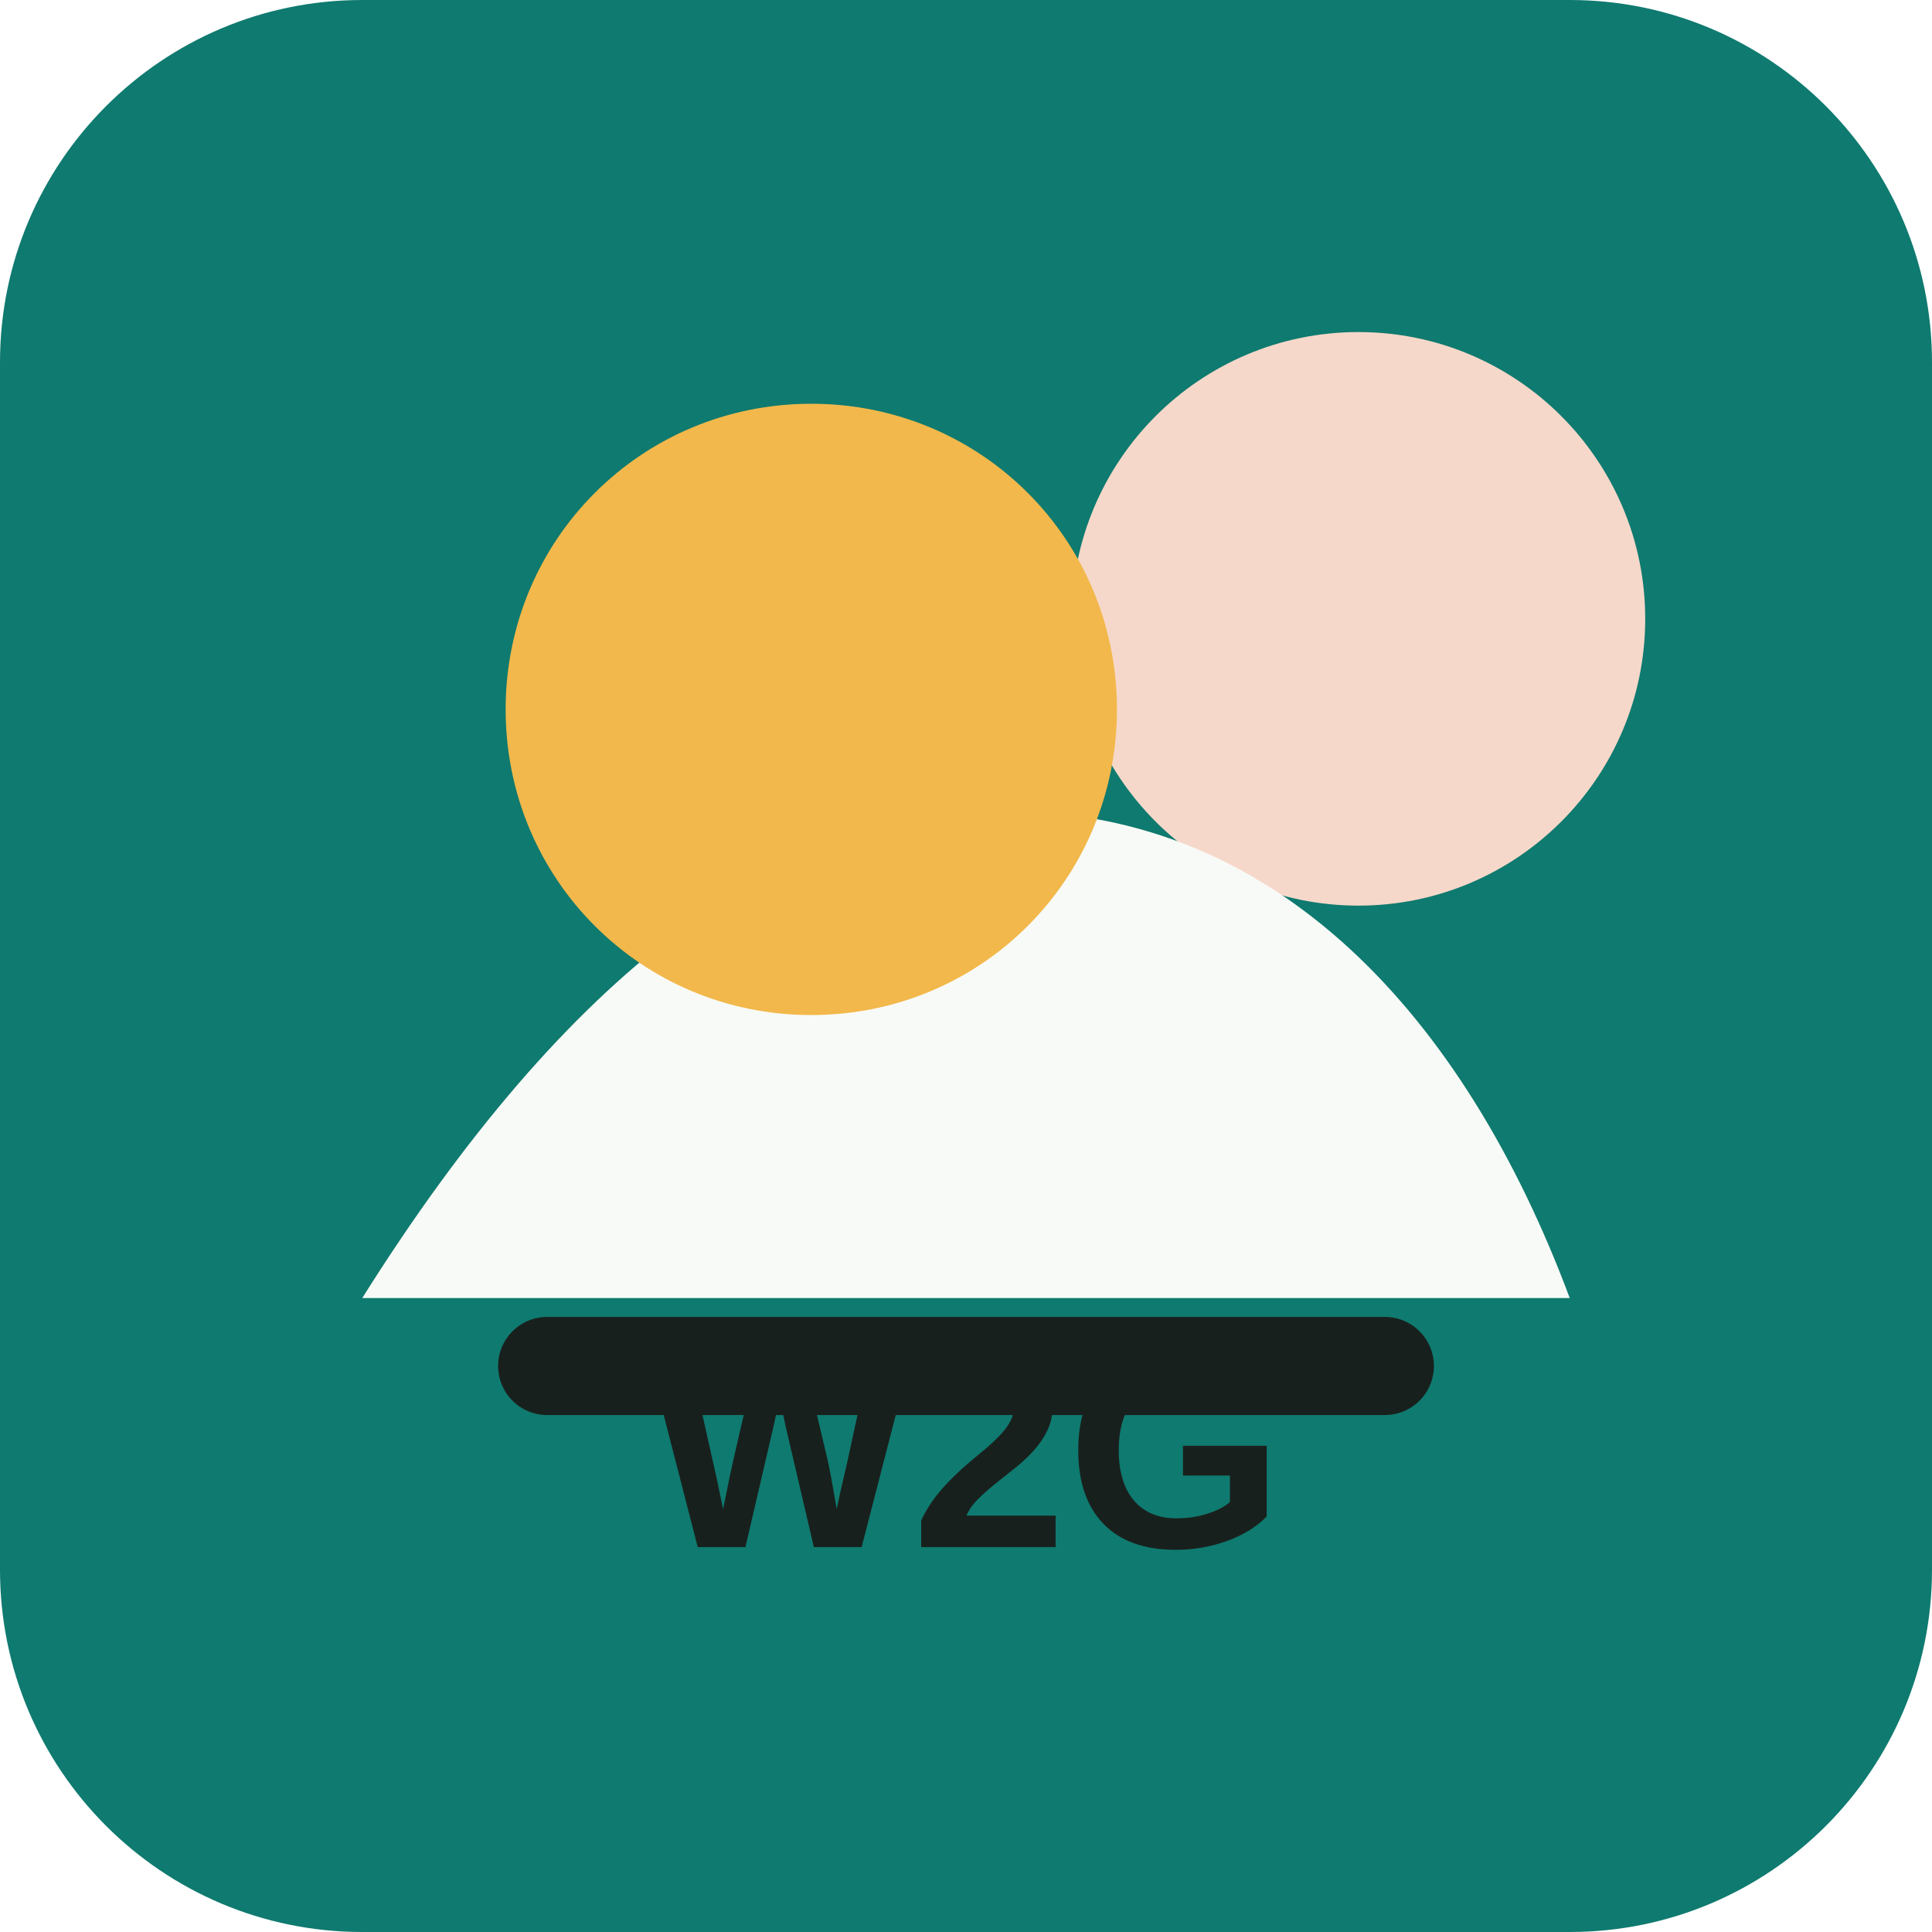
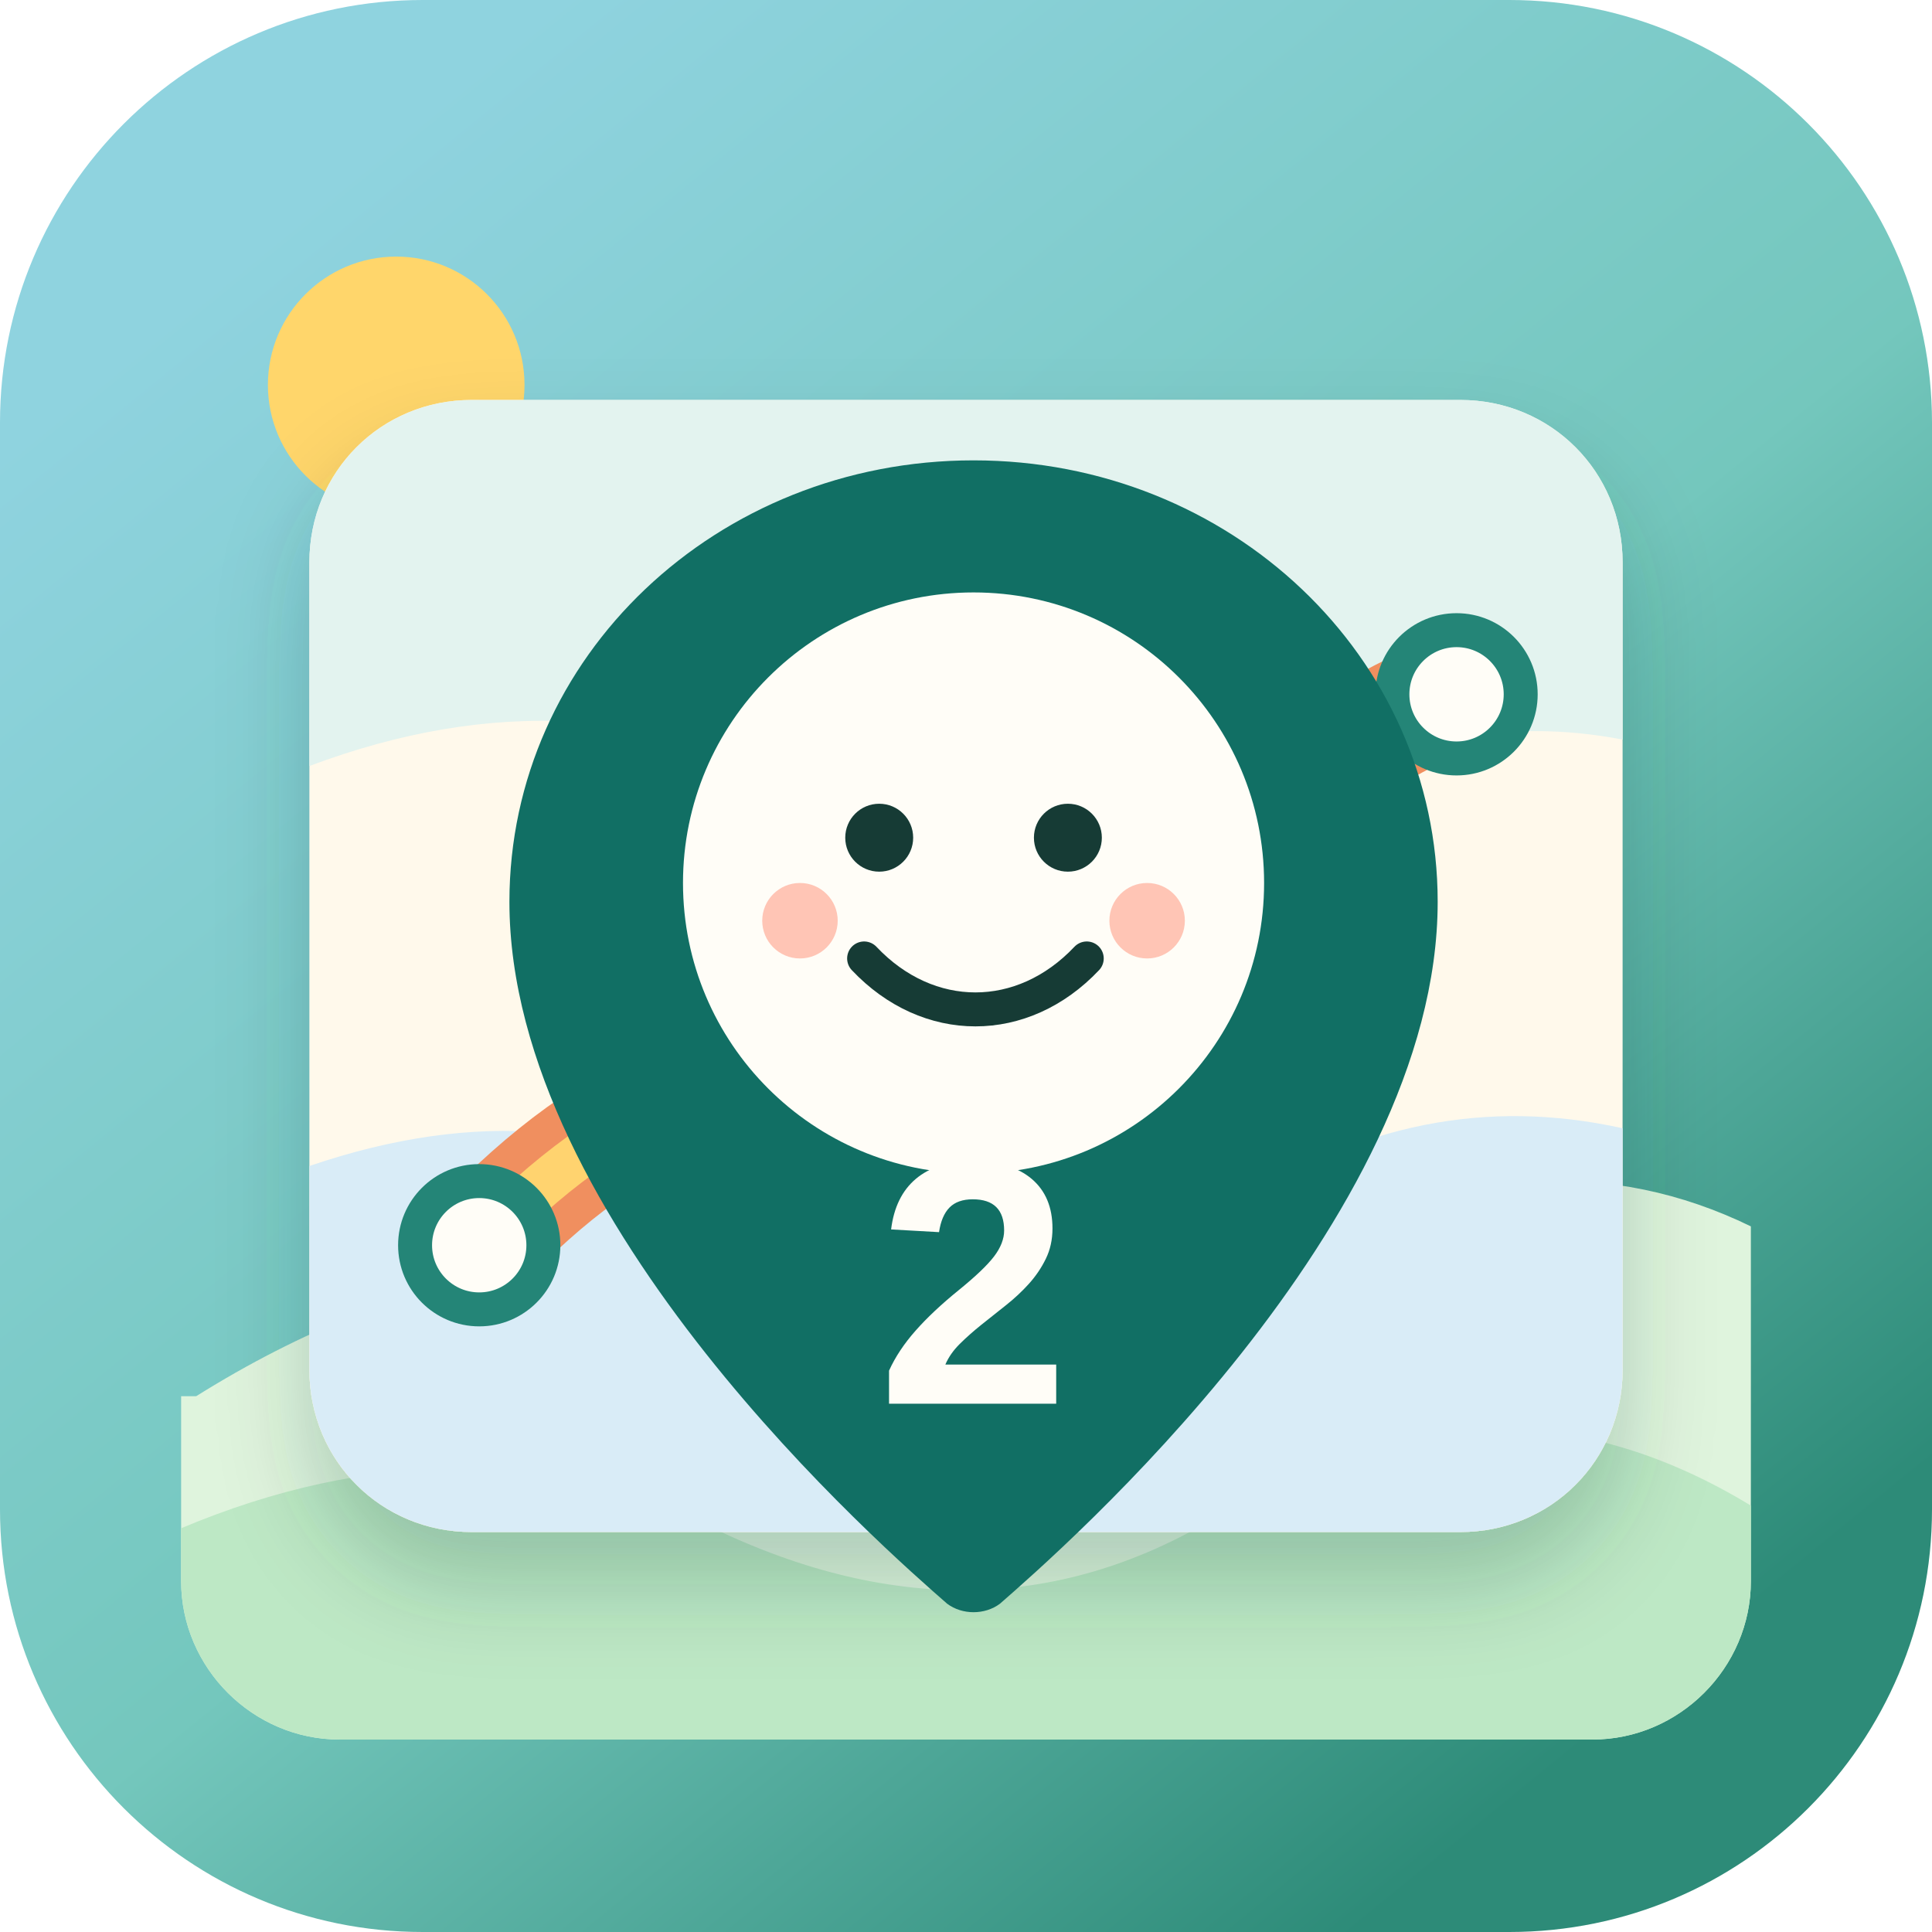
- <svg xmlns="http://www.w3.org/2000/svg" viewBox="0 0 512 512">
-   <rect width="512" height="512" rx="96" fill="#0f7a6f" />
-   <circle cx="360" cy="164" r="76" fill="#f6d8ca" />
-   <path d="M96 344c54-86 111-129 171-129 71 0 121 54 149 129H96Z" fill="#f8faf7" />
-   <path d="M134 188c0-45 36-81 81-81s81 36 81 81-36 81-81 81-81-36-81-81Z" fill="#f2b84b" />
-   <path d="M145 362h222" stroke="#18201d" stroke-width="26" stroke-linecap="round" />
-   <text x="256" y="410" text-anchor="middle" font-family="Arial, sans-serif" font-size="74" font-weight="800" fill="#18201d">W2G</text>
+ <svg xmlns="http://www.w3.org/2000/svg" viewBox="0 0 512 512" role="img" aria-label="Where2Go app icon">
+   <defs>
+     <linearGradient id="sky" x1="92" y1="44" x2="428" y2="456" gradientUnits="userSpaceOnUse">
+       <stop offset="0" stop-color="#8fd3df" />
+       <stop offset=".55" stop-color="#74c7bd" />
+       <stop offset="1" stop-color="#2d8b78" />
+     </linearGradient>
+     <filter id="soft-shadow" x="-20%" y="-20%" width="140%" height="150%">
+       <feDropShadow dx="0" dy="14" stdDeviation="12" flood-color="#17433c" flood-opacity=".22" />
+     </filter>
+   </defs>
+   <rect width="512" height="512" rx="112" fill="url(#sky)" />
+   <circle cx="105" cy="102" r="34" fill="#ffd66b" />
+   <path d="M52 370c56-35 111-44 166-27 46 15 80 13 125-11 44-23 84-25 121-7v94c0 23-19 42-42 42H90c-23 0-42-19-42-42v-49Z" fill="#dff4dd" />
+   <path d="M48 405c50-21 97-21 141 0 48 23 93 22 135-4 47-29 94-30 140-2v20c0 23-19 42-42 42H90c-23 0-42-19-42-42v-14Z" fill="#bde8c5" />
+   <path d="M82 149c0-24 19-43 43-43h262c24 0 43 19 43 43v214c0 24-19 43-43 43H125c-24 0-43-19-43-43V149Z" fill="#fff9eb" filter="url(#soft-shadow)" />
+   <path d="M82 203c48-18 93-16 135 8 43 25 83 26 121 3 31-18 61-24 92-18v-47c0-24-19-43-43-43H125c-24 0-43 19-43 43v54Z" fill="#e3f3ef" />
+   <path d="M82 309c44-15 83-12 118 10 44 27 87 27 128 0 32-21 66-28 102-20v64c0 24-19 43-43 43H125c-24 0-43-19-43-43v-54Z" fill="#d9ecf7" />
+   <path d="M127 330c36-38 72-52 108-42 38 11 57-27 90-61 22-23 42-37 61-43" fill="none" stroke="#f08f5f" stroke-width="31" stroke-linecap="round" stroke-linejoin="round" />
+   <path d="M127 330c36-38 72-52 108-42 38 11 57-27 90-61 22-23 42-37 61-43" fill="none" stroke="#ffd36f" stroke-width="12" stroke-linecap="round" stroke-linejoin="round" />
+   <circle cx="127" cy="330" r="17" fill="#fffdf7" stroke="#248577" stroke-width="9" />
+   <circle cx="386" cy="184" r="17" fill="#fffdf7" stroke="#248577" stroke-width="9" />
+   <path d="M258 122c-68 0-123 52-123 117 0 85 100 172 116 186 4 3 10 3 14 0 16-14 116-101 116-186 0-65-55-117-123-117Z" fill="#116f64" />
+   <circle cx="258" cy="234" r="77" fill="#fffdf7" />
+   <circle cx="233" cy="222" r="9" fill="#163b35" />
+   <circle cx="283" cy="222" r="9" fill="#163b35" />
+   <path d="M229 254c17 18 42 18 59 0" fill="none" stroke="#163b35" stroke-width="9" stroke-linecap="round" />
+   <circle cx="212" cy="244" r="10" fill="#ffb8a6" opacity=".82" />
+   <circle cx="304" cy="244" r="10" fill="#ffb8a6" opacity=".82" />
+   <text x="258" y="372" text-anchor="middle" font-family="Arial, Helvetica, sans-serif" font-size="92" font-weight="900" fill="#fffdf7">2</text>
</svg>
